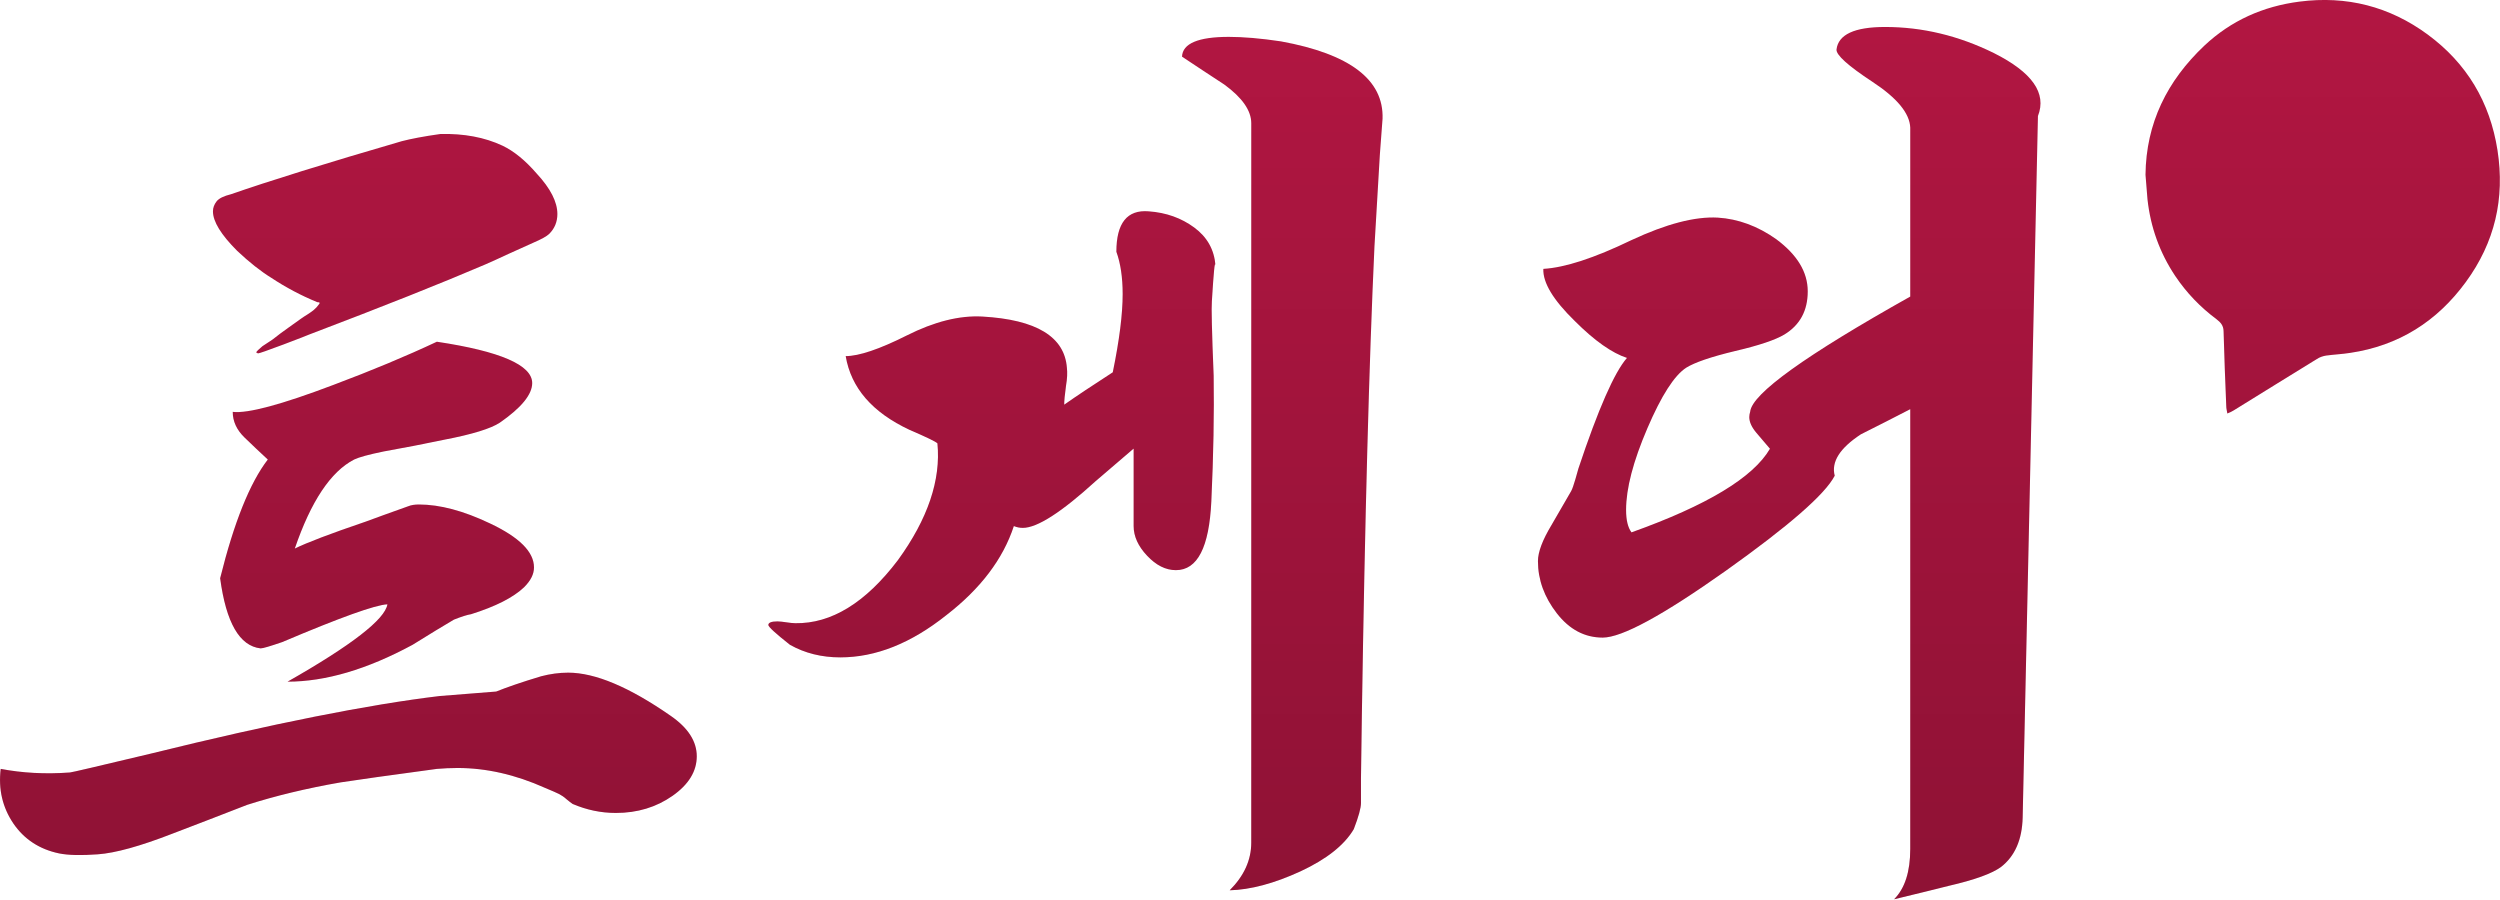
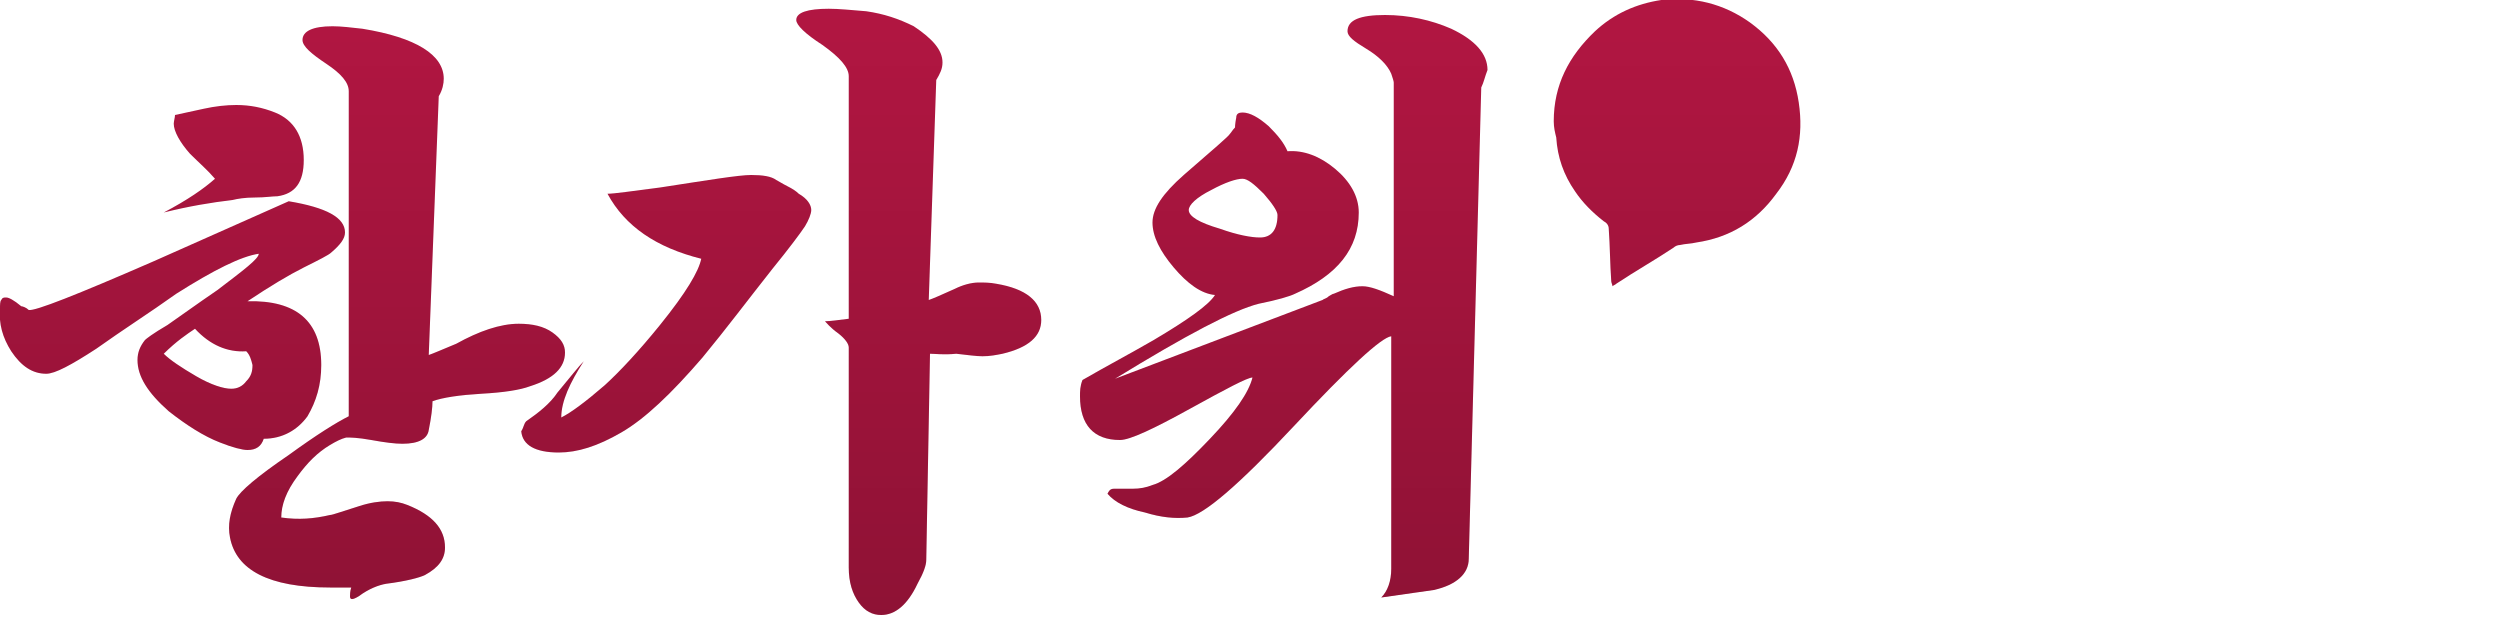
- <svg xmlns="http://www.w3.org/2000/svg" version="1.0" id="레이어_1" x="0px" y="0px" viewBox="0 0 139 50" style="enable-background:new 0 0 139 50;" xml:space="preserve">
+ <svg xmlns="http://www.w3.org/2000/svg" version="1.1" id="레이어_1" x="0px" y="0px" viewBox="0 0 200 50" style="enable-background:new 0 0 200 50;" xml:space="preserve">
  <style type="text/css">
	.st0{fill:#B21642;}
	.st1{fill:url(#SVGID_1_);}
	.st2{fill:url(#SVGID_2_);}
	.st3{fill:url(#SVGID_3_);}
	.st4{fill:url(#SVGID_4_);}
</style>
  <g>
    <g>
-       <path class="st0" d="M119.29,9.72c0.03-2.88,1.21-5.23,3.27-7.18c1.49-1.4,3.27-2.19,5.29-2.45c2.62-0.34,5.01,0.27,7.13,1.83    c2.17,1.6,3.46,3.75,3.88,6.43c0.42,2.69-0.15,5.13-1.76,7.33c-1.6,2.19-3.73,3.54-6.43,3.94c-0.44,0.07-0.9,0.09-1.34,0.15    c-0.18,0.03-0.36,0.09-0.51,0.19c-1.55,0.95-3.09,1.91-4.63,2.86c-0.11,0.07-0.23,0.12-0.35,0.17c-0.02-0.14-0.06-0.27-0.06-0.41    c-0.06-1.39-0.11-2.78-0.15-4.18c-0.01-0.31-0.17-0.48-0.39-0.65c-0.9-0.67-1.67-1.47-2.3-2.41c-0.86-1.29-1.37-2.71-1.54-4.26    C119.36,10.65,119.33,10.18,119.29,9.72z" />
      <g>
-         <path class="st0" d="M0.04,42.75c1.2,0.23,2.48,0.3,3.85,0.2c0.07,0,1.57-0.35,4.5-1.05c6.77-1.67,12.12-2.73,16.05-3.2     c0.9-0.07,1.95-0.15,3.15-0.25c0.57-0.23,1.4-0.52,2.5-0.85c0.5-0.13,1-0.2,1.5-0.2c1.5,0,3.4,0.8,5.7,2.4     c0.97,0.67,1.45,1.42,1.45,2.25s-0.45,1.57-1.35,2.2s-1.95,0.95-3.15,0.95c-0.83,0-1.63-0.17-2.4-0.5     c-0.1-0.07-0.22-0.16-0.35-0.27c-0.13-0.12-0.27-0.21-0.4-0.28c-0.13-0.07-0.4-0.18-0.8-0.35c-1.63-0.73-3.25-1.1-4.85-1.1     c-0.4,0-0.78,0.02-1.15,0.05c-2.73,0.37-4.52,0.62-5.35,0.75c-1.9,0.33-3.63,0.75-5.2,1.25c-1.37,0.53-2.75,1.07-4.15,1.6     c-1.8,0.7-3.18,1.08-4.15,1.15c-0.93,0.07-1.65,0.05-2.15-0.05c-1.1-0.23-1.95-0.79-2.55-1.67C0.14,44.89-0.1,43.88,0.04,42.75z      M17.64,16.8c-0.9-0.37-1.75-0.82-2.55-1.35c-0.6-0.37-1.23-0.87-1.9-1.5c-0.9-0.9-1.35-1.63-1.35-2.2c0-0.2,0.07-0.38,0.2-0.55     c0.13-0.17,0.4-0.3,0.8-0.4c2.1-0.73,5.27-1.72,9.5-2.95c0.5-0.13,1.22-0.27,2.15-0.4c1.3-0.03,2.45,0.18,3.45,0.65     c0.63,0.3,1.27,0.82,1.9,1.55c0.77,0.83,1.15,1.58,1.15,2.25c0,0.43-0.15,0.8-0.45,1.1c-0.13,0.13-0.43,0.3-0.9,0.5     c-0.3,0.13-0.74,0.33-1.33,0.6c-0.58,0.27-1.02,0.47-1.32,0.6c-2.4,1.03-5.67,2.33-9.8,3.9c-0.07,0.03-0.54,0.22-1.42,0.55     c-0.88,0.33-1.36,0.5-1.43,0.5c-0.03-0.03-0.07-0.05-0.1-0.05c0.03-0.07,0.15-0.18,0.35-0.35c0.1-0.07,0.22-0.14,0.35-0.23     c0.13-0.08,0.26-0.17,0.38-0.27c0.12-0.1,0.35-0.27,0.7-0.52c0.35-0.25,0.58-0.42,0.7-0.5c0.12-0.08,0.24-0.17,0.38-0.25     c0.13-0.08,0.25-0.17,0.35-0.25c0.1-0.08,0.2-0.19,0.3-0.33C17.8,16.83,17.77,16.8,17.64,16.8z M16.39,30.5     c0.67-0.33,1.98-0.83,3.95-1.5c0.53-0.2,1.32-0.48,2.35-0.85c0.17-0.07,0.37-0.1,0.6-0.1c1.17,0,2.48,0.35,3.95,1.05     c1.63,0.77,2.45,1.58,2.45,2.45c0,0.37-0.18,0.73-0.55,1.1c-0.6,0.57-1.58,1.07-2.95,1.5c-0.2,0.03-0.52,0.13-0.95,0.3     c-0.57,0.33-1.33,0.8-2.3,1.4c-2.53,1.37-4.85,2.05-6.95,2.05c3.57-2.03,5.42-3.47,5.55-4.3c-0.67,0.03-2.62,0.73-5.85,2.1     c-0.67,0.23-1.07,0.35-1.2,0.35c-1.17-0.13-1.92-1.43-2.25-3.9c0.77-3.1,1.65-5.3,2.65-6.6c-0.43-0.4-0.87-0.81-1.3-1.23     c-0.43-0.42-0.65-0.89-0.65-1.42c0.83,0.1,2.7-0.4,5.6-1.5c2.13-0.8,4.05-1.6,5.75-2.4c3.53,0.53,5.3,1.3,5.3,2.3     c0,0.63-0.6,1.37-1.8,2.2c-0.5,0.33-1.53,0.65-3.1,0.95c-1.1,0.23-2.22,0.45-3.35,0.65c-0.83,0.17-1.38,0.32-1.65,0.45     C18.39,26.22,17.29,27.87,16.39,30.5z" />
-         <path class="st0" d="M63.02,24.95l-2.1,1.8c-1.9,1.73-3.25,2.6-4.05,2.6c-0.17,0-0.33-0.03-0.5-0.1     c-0.6,1.83-1.85,3.48-3.75,4.95c-1.97,1.57-3.93,2.35-5.9,2.35c-1.03,0-1.97-0.23-2.8-0.7c-0.8-0.63-1.2-1-1.2-1.1     c0-0.13,0.17-0.2,0.5-0.2c0.13,0,0.3,0.02,0.5,0.05c0.2,0.03,0.37,0.05,0.5,0.05c2,0.03,3.9-1.13,5.7-3.5     c1.67-2.3,2.4-4.47,2.2-6.5c-0.1-0.1-0.62-0.35-1.55-0.75c-2.07-0.97-3.25-2.33-3.55-4.1c0.73,0,1.87-0.38,3.4-1.15     c1.53-0.77,2.93-1.12,4.2-1.05c3,0.17,4.57,1.12,4.7,2.85c0.03,0.27,0.02,0.6-0.05,1c-0.07,0.5-0.1,0.85-0.1,1.05     c0.67-0.47,1.57-1.07,2.7-1.8c0.37-1.8,0.55-3.25,0.55-4.35c0-0.93-0.12-1.72-0.35-2.35c0-1.6,0.6-2.35,1.8-2.25     c0.97,0.07,1.81,0.37,2.53,0.9c0.72,0.53,1.11,1.23,1.18,2.1c-0.04-0.27-0.1,0.4-0.2,2c-0.03,0.33,0,1.72,0.1,4.15     c0.03,2.1-0.01,4.42-0.13,6.98c-0.12,2.55-0.77,3.82-1.97,3.82c-0.57,0-1.1-0.27-1.6-0.8c-0.5-0.53-0.75-1.08-0.75-1.65V24.95z      M68.37,49.5c0.8-0.8,1.2-1.68,1.2-2.65v-40c0-0.7-0.5-1.42-1.5-2.15c-0.77-0.5-1.55-1.02-2.35-1.55c0.03-0.73,0.9-1.1,2.6-1.1     c0.8,0,1.77,0.08,2.9,0.25c3.83,0.7,5.72,2.13,5.65,4.3c0,0.03-0.05,0.7-0.15,2l-0.3,5.1c-0.3,6.47-0.53,15.13-0.7,26l-0.05,3.6     v1.35c0,0.27-0.13,0.75-0.4,1.45c-0.53,0.9-1.53,1.68-2.97,2.35C70.84,49.12,69.53,49.47,68.37,49.5z" />
-         <path class="st0" d="M113.31,6.45l-0.85,39c-0.03,1.23-0.43,2.15-1.2,2.75c-0.5,0.37-1.47,0.72-2.9,1.05     c-0.67,0.17-1.68,0.42-3.05,0.75c0.6-0.6,0.9-1.53,0.9-2.8V22.75c-0.9,0.47-1.82,0.93-2.75,1.4c-1.17,0.77-1.65,1.53-1.45,2.3     c-0.53,1.03-2.55,2.79-6.05,5.28c-3.5,2.48-5.78,3.72-6.85,3.72c-1,0-1.85-0.45-2.55-1.35s-1.05-1.87-1.05-2.9     c0-0.5,0.25-1.17,0.75-2c0.37-0.63,0.73-1.27,1.1-1.9c0.07-0.13,0.14-0.35,0.23-0.65c0.08-0.3,0.14-0.5,0.17-0.6     c1.1-3.3,2-5.35,2.7-6.15c-0.83-0.27-1.8-0.95-2.9-2.05c-1.2-1.17-1.78-2.13-1.75-2.9c1.2-0.07,2.83-0.6,4.9-1.6     c1.93-0.9,3.53-1.32,4.8-1.25c1.13,0.07,2.22,0.47,3.25,1.2c1.17,0.87,1.75,1.83,1.75,2.9c0,1.07-0.43,1.87-1.3,2.4     c-0.5,0.3-1.42,0.61-2.75,0.92c-1.33,0.32-2.23,0.63-2.7,0.92c-0.67,0.43-1.39,1.56-2.17,3.38c-0.78,1.82-1.18,3.33-1.18,4.53     c0,0.57,0.1,0.98,0.3,1.25c4.2-1.5,6.77-3.05,7.7-4.65c-0.23-0.27-0.48-0.56-0.75-0.88c-0.27-0.32-0.4-0.61-0.4-0.88     c0-0.1,0.02-0.2,0.05-0.3c0.1-1,3.07-3.13,8.9-6.4V7.1c-0.03-0.8-0.73-1.65-2.1-2.55c-1.37-0.9-2.03-1.5-2-1.8     c0.1-0.83,1-1.25,2.7-1.25c2.07,0,4.08,0.48,6.05,1.45C112.99,4.02,113.81,5.18,113.31,6.45z" />
+         <g>
+           <path class="st0" d="M21.1,35.1c-0.2,0.6-0.6,0.9-1.3,0.9c-0.4,0-1.2-0.2-2.2-0.6c-1.3-0.5-2.7-1.4-4.1-2.5      c-1.7-1.5-2.5-2.8-2.5-4.1c0-0.6,0.2-1.1,0.6-1.6c0.1-0.1,0.6-0.5,1.8-1.2c2.4-1.7,3.7-2.6,4-2.8c2.1-1.6,3.3-2.5,3.3-2.9      c-1.4,0.2-3.6,1.3-6.6,3.2c-2.1,1.5-4.3,2.9-6.4,4.4c-2,1.3-3.3,2-4,2c-1.1,0-2-0.6-2.8-1.8c-0.7-1.1-1-2.2-0.9-3.4      c0-0.3,0-0.6,0.1-0.7c0.1-0.2,0.2-0.2,0.4-0.2c0.2,0,0.6,0.2,1.2,0.7c0.1,0,0.4,0.1,0.6,0.3c0.5,0.1,3.8-1.2,10-3.9      c3.6-1.6,7.2-3.2,10.8-4.8c3,0.5,4.5,1.3,4.5,2.5c0,0.5-0.4,1-1.1,1.6c-0.2,0.2-1,0.6-2.2,1.2c-1.2,0.6-2.7,1.5-4.5,2.7      c3.9-0.1,5.9,1.6,5.9,5.1c0,1.6-0.4,2.9-1.1,4.1C23.8,34.4,22.6,35.1,21.1,35.1z M19.7,28.1c-1.5,0.1-2.9-0.5-4.1-1.8      c-0.6,0.4-1.5,1-2.5,2c0.5,0.5,1.4,1.1,2.6,1.8c1.2,0.7,2.2,1,2.8,1c0.5,0,0.9-0.2,1.2-0.6c0.4-0.4,0.5-0.8,0.5-1.3      C20.1,28.8,20,28.4,19.7,28.1z M13.1,17c1.9-1,3.2-1.9,4.1-2.7c-0.6-0.7-1.3-1.3-2-2c-0.8-0.9-1.3-1.8-1.3-2.4      c0-0.2,0.1-0.5,0.1-0.7l2.3-0.5c0.9-0.2,1.8-0.3,2.6-0.3c1.1,0,2.1,0.2,3.1,0.6c1.5,0.6,2.3,1.9,2.3,3.8c0,1.8-0.7,2.7-2.1,2.9      c-0.4,0-1,0.1-1.8,0.1c-0.8,0-1.4,0.1-1.8,0.2C16.9,16.2,15.1,16.5,13.1,17z M34.6,32.1c0,0.5-0.1,1.3-0.3,2.3      c-0.1,0.7-0.8,1.1-2.1,1.1c-0.6,0-1.4-0.1-2.5-0.3c-1.1-0.2-1.7-0.2-2-0.2c-0.4,0.1-0.8,0.3-1.3,0.6c-1,0.6-1.8,1.4-2.6,2.5      c-0.9,1.2-1.3,2.3-1.3,3.3c1.4,0.2,2.6,0.1,3.9-0.2c0.2,0,1-0.3,2.3-0.7c0.9-0.3,1.7-0.4,2.3-0.4c0.6,0,1.1,0.1,1.6,0.3      c2,0.8,3,1.9,3,3.4c0,0.9-0.5,1.6-1.6,2.2c-0.4,0.2-1.5,0.5-3.1,0.7c-0.6,0.1-1.4,0.4-2.2,1C28.2,48,28,48,28,47.7      c0-0.1,0-0.4,0.1-0.7c-0.6,0-1.1,0-1.7,0c-4.9,0-7.5-1.4-8-4c-0.2-1,0-2,0.5-3.1c0.3-0.6,1.7-1.8,4.2-3.5      c2.2-1.6,3.8-2.6,4.8-3.1v-26c0-0.7-0.6-1.4-1.8-2.2c-1.2-0.8-1.9-1.4-1.9-1.9c0-0.7,0.8-1.1,2.4-1.1c0.7,0,1.5,0.1,2.4,0.2      c4.3,0.7,6.5,2.1,6.5,4c0,0.4-0.1,0.9-0.4,1.4l-0.8,20.7c0.3-0.1,1-0.4,2.2-0.9c1.8-1,3.5-1.6,5-1.6c1.1,0,2,0.2,2.7,0.7      c0.7,0.5,1,1,1,1.6c0,1.2-0.9,2.1-2.8,2.7c-0.8,0.3-2.1,0.5-3.9,0.6C36.8,31.6,35.4,31.8,34.6,32.1z" />
+           <path class="st0" d="M42.1,33.7c1-0.7,1.9-1.4,2.5-2.3c1-1.2,1.7-2.1,2.1-2.5c-1.1,1.7-1.8,3.2-1.8,4.5c0.8-0.4,2-1.3,3.5-2.6      c1.2-1.1,2.7-2.7,4.4-4.8c2.1-2.6,3.1-4.3,3.3-5.3c-3.6-0.9-6.1-2.6-7.5-5.2c0.5,0,1.9-0.2,4.2-0.5c3.9-0.6,6.3-1,7.3-1      c0.9,0,1.6,0.1,2,0.4c0.2,0.1,0.5,0.3,0.9,0.5c0.4,0.2,0.7,0.4,0.9,0.6c0.7,0.4,1,0.9,1,1.3c0,0.3-0.2,0.8-0.5,1.3      c-0.4,0.6-1.3,1.8-2.6,3.4c-1.9,2.4-3.7,4.8-5.6,7.1c-2.5,2.9-4.6,4.9-6.5,6c-1.9,1.1-3.5,1.6-5,1.6c-1.9,0-2.9-0.6-3-1.7      C41.9,34.2,41.9,33.9,42.1,33.7z M74.4,28.3l-0.3,16.5c0,0.4-0.2,1-0.7,1.9c-0.8,1.7-1.8,2.5-2.9,2.5c-0.7,0-1.3-0.3-1.8-1      c-0.5-0.7-0.8-1.6-0.8-2.8V27.8c0-0.3-0.3-0.7-0.8-1.1c-0.7-0.5-1-0.9-1.1-1c0.4,0,1.1-0.1,1.9-0.2V6.1c0-0.7-0.7-1.5-2.1-2.5      c-1.4-0.9-2.1-1.6-2.1-2c0-0.6,0.9-0.9,2.6-0.9c0.8,0,1.8,0.1,3,0.2c1.4,0.2,2.6,0.6,3.8,1.2C74.6,3.1,75.4,4,75.4,5      c0,0.5-0.2,0.9-0.5,1.4L74.3,24c0.3-0.1,1-0.4,2.1-0.9c0.6-0.3,1.3-0.5,1.9-0.5c0.4,0,0.9,0,1.4,0.1c2.4,0.4,3.6,1.4,3.6,2.9      c0,1.3-1,2.2-3.1,2.7c-0.5,0.1-1,0.2-1.6,0.2c-0.5,0-1.2-0.1-2.1-0.2C75.5,28.4,74.8,28.3,74.4,28.3z" />
+           <path class="st0" d="M118.5,7l-1,37.7c0,1.2-1,2.1-2.8,2.5c-1.4,0.2-2.8,0.4-4.2,0.6c0.5-0.5,0.8-1.3,0.8-2.3V26.9      c-0.8,0.1-3.4,2.5-7.8,7.2c-4.4,4.7-7.2,7.1-8.5,7.3c-1,0.1-2.1,0-3.4-0.4c-1.4-0.3-2.4-0.8-3-1.5c0.1-0.2,0.2-0.4,0.5-0.4      c0.2,0,0.5,0,0.8,0l0.7,0c0.6,0,1.1-0.1,1.6-0.3c1.1-0.3,2.6-1.6,4.6-3.7c2-2.1,3.1-3.7,3.4-4.9c-0.4,0-2.1,0.9-5,2.5      c-2.9,1.6-4.8,2.5-5.6,2.5c-2.1,0-3.2-1.2-3.2-3.5c0-0.4,0-0.8,0.2-1.3c1.9-1.1,3.8-2.1,5.7-3.2c2.7-1.6,4.4-2.8,4.9-3.6      c-1.1-0.1-2.2-0.9-3.3-2.2c-1.1-1.3-1.7-2.5-1.7-3.6c0-1.1,0.8-2.3,2.5-3.8c2.3-2,3.6-3.1,3.7-3.3c0.1-0.1,0.2-0.3,0.4-0.5      c0,0,0-0.3,0.1-0.8c0-0.3,0.2-0.4,0.5-0.4c0.6,0,1.3,0.4,2.1,1.1c0.7,0.7,1.2,1.3,1.5,2c1.3-0.1,2.6,0.4,3.8,1.4      c1.2,1,1.9,2.2,1.9,3.5c0,2.9-1.7,5-5.1,6.5c-0.4,0.2-1.4,0.5-2.9,0.8c-2,0.5-5.8,2.5-11.5,6l16.6-6.3c0.1-0.1,0.3-0.1,0.5-0.3      c0.2-0.1,0.3-0.2,0.4-0.2c0.9-0.4,1.6-0.6,2.3-0.6c0.6,0,1.4,0.3,2.5,0.8V6.6c0-0.1-0.1-0.4-0.2-0.7c-0.3-0.7-1-1.4-2-2      c-1-0.6-1.5-1-1.5-1.4c0-0.9,1-1.3,3-1.3c1.9,0,3.7,0.4,5.3,1.1c1.9,0.9,2.9,2,2.9,3.3C118.8,6.1,118.7,6.6,118.5,7z       M102.2,17.2c0-0.3-0.4-0.9-1.1-1.7c-0.8-0.8-1.3-1.2-1.7-1.2c-0.5,0-1.4,0.3-2.5,0.9c-1.2,0.6-1.8,1.2-1.8,1.6      c0,0.5,0.8,1,2.5,1.5c1.4,0.5,2.5,0.7,3.2,0.7C101.7,19,102.2,18.4,102.2,17.2z" />
+           <path class="st0" d="M124.3,9.7c0-2.9,1.2-5.2,3.3-7.2c1.5-1.4,3.3-2.2,5.3-2.5c2.6-0.3,5,0.3,7.1,1.8c2.2,1.6,3.5,3.7,3.9,6.4      c0.4,2.7-0.1,5.1-1.8,7.3c-1.6,2.2-3.7,3.5-6.4,3.9c-0.4,0.1-0.9,0.1-1.3,0.2c-0.2,0-0.4,0.1-0.5,0.2c-1.5,1-3.1,1.9-4.6,2.9      c-0.1,0.1-0.2,0.1-0.3,0.2c0-0.1-0.1-0.3-0.1-0.4c-0.1-1.4-0.1-2.8-0.2-4.2c0-0.3-0.2-0.5-0.4-0.6c-0.9-0.7-1.7-1.5-2.3-2.4      c-0.9-1.3-1.4-2.7-1.5-4.3C124.4,10.6,124.3,10.2,124.3,9.7z" />
+         </g>
      </g>
    </g>
    <g>
-       <linearGradient id="SVGID_1_" gradientUnits="userSpaceOnUse" x1="69.5" y1="-5.456968e-12" x2="69.5" y2="50">
-         <stop offset="0" style="stop-color:#000000;stop-opacity:0" />
-         <stop offset="1" style="stop-color:#000000;stop-opacity:0.2" />
-       </linearGradient>
-       <path class="st1" d="M119.29,9.72c0.03-2.88,1.21-5.23,3.27-7.18c1.49-1.4,3.27-2.19,5.29-2.45c2.62-0.34,5.01,0.27,7.13,1.83    c2.17,1.6,3.46,3.75,3.88,6.43c0.42,2.69-0.15,5.13-1.76,7.33c-1.6,2.19-3.73,3.54-6.43,3.94c-0.44,0.07-0.9,0.09-1.34,0.15    c-0.18,0.03-0.36,0.09-0.51,0.19c-1.55,0.95-3.09,1.91-4.63,2.86c-0.11,0.07-0.23,0.12-0.35,0.17c-0.02-0.14-0.06-0.27-0.06-0.41    c-0.06-1.39-0.11-2.78-0.15-4.18c-0.01-0.31-0.17-0.48-0.39-0.65c-0.9-0.67-1.67-1.47-2.3-2.41c-0.86-1.29-1.37-2.71-1.54-4.26    C119.36,10.65,119.33,10.18,119.29,9.72z" />
      <g>
-         <linearGradient id="SVGID_2_" gradientUnits="userSpaceOnUse" x1="69.5" y1="-5.456968e-12" x2="69.5" y2="50">
-           <stop offset="0" style="stop-color:#000000;stop-opacity:0" />
-           <stop offset="1" style="stop-color:#000000;stop-opacity:0.2" />
-         </linearGradient>
-         <path class="st2" d="M0.04,42.75c1.2,0.23,2.48,0.3,3.85,0.2c0.07,0,1.57-0.35,4.5-1.05c6.77-1.67,12.12-2.73,16.05-3.2     c0.9-0.07,1.95-0.15,3.15-0.25c0.57-0.23,1.4-0.52,2.5-0.85c0.5-0.13,1-0.2,1.5-0.2c1.5,0,3.4,0.8,5.7,2.4     c0.97,0.67,1.45,1.42,1.45,2.25s-0.45,1.57-1.35,2.2s-1.95,0.95-3.15,0.95c-0.83,0-1.63-0.17-2.4-0.5     c-0.1-0.07-0.22-0.16-0.35-0.27c-0.13-0.12-0.27-0.21-0.4-0.28c-0.13-0.07-0.4-0.18-0.8-0.35c-1.63-0.73-3.25-1.1-4.85-1.1     c-0.4,0-0.78,0.02-1.15,0.05c-2.73,0.37-4.52,0.62-5.35,0.75c-1.9,0.33-3.63,0.75-5.2,1.25c-1.37,0.53-2.75,1.07-4.15,1.6     c-1.8,0.7-3.18,1.08-4.15,1.15c-0.93,0.07-1.65,0.05-2.15-0.05c-1.1-0.23-1.95-0.79-2.55-1.67C0.14,44.89-0.1,43.88,0.04,42.75z      M17.64,16.8c-0.9-0.37-1.75-0.82-2.55-1.35c-0.6-0.37-1.23-0.87-1.9-1.5c-0.9-0.9-1.35-1.63-1.35-2.2c0-0.2,0.07-0.38,0.2-0.55     c0.13-0.17,0.4-0.3,0.8-0.4c2.1-0.73,5.27-1.72,9.5-2.95c0.5-0.13,1.22-0.27,2.15-0.4c1.3-0.03,2.45,0.18,3.45,0.65     c0.63,0.3,1.27,0.82,1.9,1.55c0.77,0.83,1.15,1.58,1.15,2.25c0,0.43-0.15,0.8-0.45,1.1c-0.13,0.13-0.43,0.3-0.9,0.5     c-0.3,0.13-0.74,0.33-1.33,0.6c-0.58,0.27-1.02,0.47-1.32,0.6c-2.4,1.03-5.67,2.33-9.8,3.9c-0.07,0.03-0.54,0.22-1.42,0.55     c-0.88,0.33-1.36,0.5-1.43,0.5c-0.03-0.03-0.07-0.05-0.1-0.05c0.03-0.07,0.15-0.18,0.35-0.35c0.1-0.07,0.22-0.14,0.35-0.23     c0.13-0.08,0.26-0.17,0.38-0.27c0.12-0.1,0.35-0.27,0.7-0.52c0.35-0.25,0.58-0.42,0.7-0.5c0.12-0.08,0.24-0.17,0.38-0.25     c0.13-0.08,0.25-0.17,0.35-0.25c0.1-0.08,0.2-0.19,0.3-0.33C17.8,16.83,17.77,16.8,17.64,16.8z M16.39,30.5     c0.67-0.33,1.98-0.83,3.95-1.5c0.53-0.2,1.32-0.48,2.35-0.85c0.17-0.07,0.37-0.1,0.6-0.1c1.17,0,2.48,0.35,3.95,1.05     c1.63,0.77,2.45,1.58,2.45,2.45c0,0.37-0.18,0.73-0.55,1.1c-0.6,0.57-1.58,1.07-2.95,1.5c-0.2,0.03-0.52,0.13-0.95,0.3     c-0.57,0.33-1.33,0.8-2.3,1.4c-2.53,1.37-4.85,2.05-6.95,2.05c3.57-2.03,5.42-3.47,5.55-4.3c-0.67,0.03-2.62,0.73-5.85,2.1     c-0.67,0.23-1.07,0.35-1.2,0.35c-1.17-0.13-1.92-1.43-2.25-3.9c0.77-3.1,1.65-5.3,2.65-6.6c-0.43-0.4-0.87-0.81-1.3-1.23     c-0.43-0.42-0.65-0.89-0.65-1.42c0.83,0.1,2.7-0.4,5.6-1.5c2.13-0.8,4.05-1.6,5.75-2.4c3.53,0.53,5.3,1.3,5.3,2.3     c0,0.63-0.6,1.37-1.8,2.2c-0.5,0.33-1.53,0.65-3.1,0.95c-1.1,0.23-2.22,0.45-3.35,0.65c-0.83,0.17-1.38,0.32-1.65,0.45     C18.39,26.22,17.29,27.87,16.39,30.5z" />
-         <linearGradient id="SVGID_3_" gradientUnits="userSpaceOnUse" x1="69.5" y1="-5.456968e-12" x2="69.5" y2="50">
-           <stop offset="0" style="stop-color:#000000;stop-opacity:0" />
-           <stop offset="1" style="stop-color:#000000;stop-opacity:0.2" />
-         </linearGradient>
-         <path class="st3" d="M63.02,24.95l-2.1,1.8c-1.9,1.73-3.25,2.6-4.05,2.6c-0.17,0-0.33-0.03-0.5-0.1     c-0.6,1.83-1.85,3.48-3.75,4.95c-1.97,1.57-3.93,2.35-5.9,2.35c-1.03,0-1.97-0.23-2.8-0.7c-0.8-0.63-1.2-1-1.2-1.1     c0-0.13,0.17-0.2,0.5-0.2c0.13,0,0.3,0.02,0.5,0.05c0.2,0.03,0.37,0.05,0.5,0.05c2,0.03,3.9-1.13,5.7-3.5     c1.67-2.3,2.4-4.47,2.2-6.5c-0.1-0.1-0.62-0.35-1.55-0.75c-2.07-0.97-3.25-2.33-3.55-4.1c0.73,0,1.87-0.38,3.4-1.15     c1.53-0.77,2.93-1.12,4.2-1.05c3,0.17,4.57,1.12,4.7,2.85c0.03,0.27,0.02,0.6-0.05,1c-0.07,0.5-0.1,0.85-0.1,1.05     c0.67-0.47,1.57-1.07,2.7-1.8c0.37-1.8,0.55-3.25,0.55-4.35c0-0.93-0.12-1.72-0.35-2.35c0-1.6,0.6-2.35,1.8-2.25     c0.97,0.07,1.81,0.37,2.53,0.9c0.72,0.53,1.11,1.23,1.18,2.1c-0.04-0.27-0.1,0.4-0.2,2c-0.03,0.33,0,1.72,0.1,4.15     c0.03,2.1-0.01,4.42-0.13,6.98c-0.12,2.55-0.77,3.82-1.97,3.82c-0.57,0-1.1-0.27-1.6-0.8c-0.5-0.53-0.75-1.08-0.75-1.65V24.95z      M68.37,49.5c0.8-0.8,1.2-1.68,1.2-2.65v-40c0-0.7-0.5-1.42-1.5-2.15c-0.77-0.5-1.55-1.02-2.35-1.55c0.03-0.73,0.9-1.1,2.6-1.1     c0.8,0,1.77,0.08,2.9,0.25c3.83,0.7,5.72,2.13,5.65,4.3c0,0.03-0.05,0.7-0.15,2l-0.3,5.1c-0.3,6.47-0.53,15.13-0.7,26l-0.05,3.6     v1.35c0,0.27-0.13,0.75-0.4,1.45c-0.53,0.9-1.53,1.68-2.97,2.35C70.84,49.12,69.53,49.47,68.37,49.5z" />
-         <linearGradient id="SVGID_4_" gradientUnits="userSpaceOnUse" x1="69.5" y1="-5.456968e-12" x2="69.5" y2="50">
-           <stop offset="0" style="stop-color:#000000;stop-opacity:0" />
-           <stop offset="1" style="stop-color:#000000;stop-opacity:0.2" />
-         </linearGradient>
-         <path class="st4" d="M113.31,6.45l-0.85,39c-0.03,1.23-0.43,2.15-1.2,2.75c-0.5,0.37-1.47,0.72-2.9,1.05     c-0.67,0.17-1.68,0.42-3.05,0.75c0.6-0.6,0.9-1.53,0.9-2.8V22.75c-0.9,0.47-1.82,0.93-2.75,1.4c-1.17,0.77-1.65,1.53-1.45,2.3     c-0.53,1.03-2.55,2.79-6.05,5.28c-3.5,2.48-5.78,3.72-6.85,3.72c-1,0-1.85-0.45-2.55-1.35s-1.05-1.87-1.05-2.9     c0-0.5,0.25-1.17,0.75-2c0.37-0.63,0.73-1.27,1.1-1.9c0.07-0.13,0.14-0.35,0.23-0.65c0.08-0.3,0.14-0.5,0.17-0.6     c1.1-3.3,2-5.35,2.7-6.15c-0.83-0.27-1.8-0.95-2.9-2.05c-1.2-1.17-1.78-2.13-1.75-2.9c1.2-0.07,2.83-0.6,4.9-1.6     c1.93-0.9,3.53-1.32,4.8-1.25c1.13,0.07,2.22,0.47,3.25,1.2c1.17,0.87,1.75,1.83,1.75,2.9c0,1.07-0.43,1.87-1.3,2.4     c-0.5,0.3-1.42,0.61-2.75,0.92c-1.33,0.32-2.23,0.63-2.7,0.92c-0.67,0.43-1.39,1.56-2.17,3.38c-0.78,1.82-1.18,3.33-1.18,4.53     c0,0.57,0.1,0.98,0.3,1.25c4.2-1.5,6.77-3.05,7.7-4.65c-0.23-0.27-0.48-0.56-0.75-0.88c-0.27-0.32-0.4-0.61-0.4-0.88     c0-0.1,0.02-0.2,0.05-0.3c0.1-1,3.07-3.13,8.9-6.4V7.1c-0.03-0.8-0.73-1.65-2.1-2.55c-1.37-0.9-2.03-1.5-2-1.8     c0.1-0.83,1-1.25,2.7-1.25c2.07,0,4.08,0.48,6.05,1.45C112.99,4.02,113.81,5.18,113.31,6.45z" />
+         <g>
+           <linearGradient id="SVGID_1_" gradientUnits="userSpaceOnUse" x1="72" y1="-5.456968e-12" x2="72" y2="49.175">
+             <stop offset="0" style="stop-color:#000000;stop-opacity:0" />
+             <stop offset="1" style="stop-color:#000000;stop-opacity:0.2" />
+           </linearGradient>
+           <path class="st1" d="M21.1,35.1c-0.2,0.6-0.6,0.9-1.3,0.9c-0.4,0-1.2-0.2-2.2-0.6c-1.3-0.5-2.7-1.4-4.1-2.5      c-1.7-1.5-2.5-2.8-2.5-4.1c0-0.6,0.2-1.1,0.6-1.6c0.1-0.1,0.6-0.5,1.8-1.2c2.4-1.7,3.7-2.6,4-2.8c2.1-1.6,3.3-2.5,3.3-2.9      c-1.4,0.2-3.6,1.3-6.6,3.2c-2.1,1.5-4.3,2.9-6.4,4.4c-2,1.3-3.3,2-4,2c-1.1,0-2-0.6-2.8-1.8c-0.7-1.1-1-2.2-0.9-3.4      c0-0.3,0-0.6,0.1-0.7c0.1-0.2,0.2-0.2,0.4-0.2c0.2,0,0.6,0.2,1.2,0.7c0.1,0,0.4,0.1,0.6,0.3c0.5,0.1,3.8-1.2,10-3.9      c3.6-1.6,7.2-3.2,10.8-4.8c3,0.5,4.5,1.3,4.5,2.5c0,0.5-0.4,1-1.1,1.6c-0.2,0.2-1,0.6-2.2,1.2c-1.2,0.6-2.7,1.5-4.5,2.7      c3.9-0.1,5.9,1.6,5.9,5.1c0,1.6-0.4,2.9-1.1,4.1C23.8,34.4,22.6,35.1,21.1,35.1z M19.7,28.1c-1.5,0.1-2.9-0.5-4.1-1.8      c-0.6,0.4-1.5,1-2.5,2c0.5,0.5,1.4,1.1,2.6,1.8c1.2,0.7,2.2,1,2.8,1c0.5,0,0.9-0.2,1.2-0.6c0.4-0.4,0.5-0.8,0.5-1.3      C20.1,28.8,20,28.4,19.7,28.1z M13.1,17c1.9-1,3.2-1.9,4.1-2.7c-0.6-0.7-1.3-1.3-2-2c-0.8-0.9-1.3-1.8-1.3-2.4      c0-0.2,0.1-0.5,0.1-0.7l2.3-0.5c0.9-0.2,1.8-0.3,2.6-0.3c1.1,0,2.1,0.2,3.1,0.6c1.5,0.6,2.3,1.9,2.3,3.8c0,1.8-0.7,2.7-2.1,2.9      c-0.4,0-1,0.1-1.8,0.1c-0.8,0-1.4,0.1-1.8,0.2C16.9,16.2,15.1,16.5,13.1,17z M34.6,32.1c0,0.5-0.1,1.3-0.3,2.3      c-0.1,0.7-0.8,1.1-2.1,1.1c-0.6,0-1.4-0.1-2.5-0.3c-1.1-0.2-1.7-0.2-2-0.2c-0.4,0.1-0.8,0.3-1.3,0.6c-1,0.6-1.8,1.4-2.6,2.5      c-0.9,1.2-1.3,2.3-1.3,3.3c1.4,0.2,2.6,0.1,3.9-0.2c0.2,0,1-0.3,2.3-0.7c0.9-0.3,1.7-0.4,2.3-0.4c0.6,0,1.1,0.1,1.6,0.3      c2,0.8,3,1.9,3,3.4c0,0.9-0.5,1.6-1.6,2.2c-0.4,0.2-1.5,0.5-3.1,0.7c-0.6,0.1-1.4,0.4-2.2,1C28.2,48,28,48,28,47.7      c0-0.1,0-0.4,0.1-0.7c-0.6,0-1.1,0-1.7,0c-4.9,0-7.5-1.4-8-4c-0.2-1,0-2,0.5-3.1c0.3-0.6,1.7-1.8,4.2-3.5      c2.2-1.6,3.8-2.6,4.8-3.1v-26c0-0.7-0.6-1.4-1.8-2.2c-1.2-0.8-1.9-1.4-1.9-1.9c0-0.7,0.8-1.1,2.4-1.1c0.7,0,1.5,0.1,2.4,0.2      c4.3,0.7,6.5,2.1,6.5,4c0,0.4-0.1,0.9-0.4,1.4l-0.8,20.7c0.3-0.1,1-0.4,2.2-0.9c1.8-1,3.5-1.6,5-1.6c1.1,0,2,0.2,2.7,0.7      c0.7,0.5,1,1,1,1.6c0,1.2-0.9,2.1-2.8,2.7c-0.8,0.3-2.1,0.5-3.9,0.6C36.8,31.6,35.4,31.8,34.6,32.1z" />
+           <linearGradient id="SVGID_2_" gradientUnits="userSpaceOnUse" x1="72" y1="-5.456968e-12" x2="72" y2="49.175">
+             <stop offset="0" style="stop-color:#000000;stop-opacity:0" />
+             <stop offset="1" style="stop-color:#000000;stop-opacity:0.2" />
+           </linearGradient>
+           <path class="st2" d="M42.1,33.7c1-0.7,1.9-1.4,2.5-2.3c1-1.2,1.7-2.1,2.1-2.5c-1.1,1.7-1.8,3.2-1.8,4.5c0.8-0.4,2-1.3,3.5-2.6      c1.2-1.1,2.7-2.7,4.4-4.8c2.1-2.6,3.1-4.3,3.3-5.3c-3.6-0.9-6.1-2.6-7.5-5.2c0.5,0,1.9-0.2,4.2-0.5c3.9-0.6,6.3-1,7.3-1      c0.9,0,1.6,0.1,2,0.4c0.2,0.1,0.5,0.3,0.9,0.5c0.4,0.2,0.7,0.4,0.9,0.6c0.7,0.4,1,0.9,1,1.3c0,0.3-0.2,0.8-0.5,1.3      c-0.4,0.6-1.3,1.8-2.6,3.4c-1.9,2.4-3.7,4.8-5.6,7.1c-2.5,2.9-4.6,4.9-6.5,6c-1.9,1.1-3.5,1.6-5,1.6c-1.9,0-2.9-0.6-3-1.7      C41.9,34.2,41.9,33.9,42.1,33.7z M74.4,28.3l-0.3,16.5c0,0.4-0.2,1-0.7,1.9c-0.8,1.7-1.8,2.5-2.9,2.5c-0.7,0-1.3-0.3-1.8-1      c-0.5-0.7-0.8-1.6-0.8-2.8V27.8c0-0.3-0.3-0.7-0.8-1.1c-0.7-0.5-1-0.9-1.1-1c0.4,0,1.1-0.1,1.9-0.2V6.1c0-0.7-0.7-1.5-2.1-2.5      c-1.4-0.9-2.1-1.6-2.1-2c0-0.6,0.9-0.9,2.6-0.9c0.8,0,1.8,0.1,3,0.2c1.4,0.2,2.6,0.6,3.8,1.2C74.6,3.1,75.4,4,75.4,5      c0,0.5-0.2,0.9-0.5,1.4L74.3,24c0.3-0.1,1-0.4,2.1-0.9c0.6-0.3,1.3-0.5,1.9-0.5c0.4,0,0.9,0,1.4,0.1c2.4,0.4,3.6,1.4,3.6,2.9      c0,1.3-1,2.2-3.1,2.7c-0.5,0.1-1,0.2-1.6,0.2c-0.5,0-1.2-0.1-2.1-0.2C75.5,28.4,74.8,28.3,74.4,28.3z" />
+           <linearGradient id="SVGID_3_" gradientUnits="userSpaceOnUse" x1="72" y1="-5.456968e-12" x2="72" y2="49.175">
+             <stop offset="0" style="stop-color:#000000;stop-opacity:0" />
+             <stop offset="1" style="stop-color:#000000;stop-opacity:0.2" />
+           </linearGradient>
+           <path class="st3" d="M118.5,7l-1,37.7c0,1.2-1,2.1-2.8,2.5c-1.4,0.2-2.8,0.4-4.2,0.6c0.5-0.5,0.8-1.3,0.8-2.3V26.9      c-0.8,0.1-3.4,2.5-7.8,7.2c-4.4,4.7-7.2,7.1-8.5,7.3c-1,0.1-2.1,0-3.4-0.4c-1.4-0.3-2.4-0.8-3-1.5c0.1-0.2,0.2-0.4,0.5-0.4      c0.2,0,0.5,0,0.8,0l0.7,0c0.6,0,1.1-0.1,1.6-0.3c1.1-0.3,2.6-1.6,4.6-3.7c2-2.1,3.1-3.7,3.4-4.9c-0.4,0-2.1,0.9-5,2.5      c-2.9,1.6-4.8,2.5-5.6,2.5c-2.1,0-3.2-1.2-3.2-3.5c0-0.4,0-0.8,0.2-1.3c1.9-1.1,3.8-2.1,5.7-3.2c2.7-1.6,4.4-2.8,4.9-3.6      c-1.1-0.1-2.2-0.9-3.3-2.2c-1.1-1.3-1.7-2.5-1.7-3.6c0-1.1,0.8-2.3,2.5-3.8c2.3-2,3.6-3.1,3.7-3.3c0.1-0.1,0.2-0.3,0.4-0.5      c0,0,0-0.3,0.1-0.8c0-0.3,0.2-0.4,0.5-0.4c0.6,0,1.3,0.4,2.1,1.1c0.7,0.7,1.2,1.3,1.5,2c1.3-0.1,2.6,0.4,3.8,1.4      c1.2,1,1.9,2.2,1.9,3.5c0,2.9-1.7,5-5.1,6.5c-0.4,0.2-1.4,0.5-2.9,0.8c-2,0.5-5.8,2.5-11.5,6l16.6-6.3c0.1-0.1,0.3-0.1,0.5-0.3      c0.2-0.1,0.3-0.2,0.4-0.2c0.9-0.4,1.6-0.6,2.3-0.6c0.6,0,1.4,0.3,2.5,0.8V6.6c0-0.1-0.1-0.4-0.2-0.7c-0.3-0.7-1-1.4-2-2      c-1-0.6-1.5-1-1.5-1.4c0-0.9,1-1.3,3-1.3c1.9,0,3.7,0.4,5.3,1.1c1.9,0.9,2.9,2,2.9,3.3C118.8,6.1,118.7,6.6,118.5,7z       M102.2,17.2c0-0.3-0.4-0.9-1.1-1.7c-0.8-0.8-1.3-1.2-1.7-1.2c-0.5,0-1.4,0.3-2.5,0.9c-1.2,0.6-1.8,1.2-1.8,1.6      c0,0.5,0.8,1,2.5,1.5c1.4,0.5,2.5,0.7,3.2,0.7C101.7,19,102.2,18.4,102.2,17.2z" />
+           <linearGradient id="SVGID_4_" gradientUnits="userSpaceOnUse" x1="72" y1="-5.456968e-12" x2="72" y2="49.175">
+             <stop offset="0" style="stop-color:#000000;stop-opacity:0" />
+             <stop offset="1" style="stop-color:#000000;stop-opacity:0.2" />
+           </linearGradient>
+           <path class="st4" d="M124.3,9.7c0-2.9,1.2-5.2,3.3-7.2c1.5-1.4,3.3-2.2,5.3-2.5c2.6-0.3,5,0.3,7.1,1.8c2.2,1.6,3.5,3.7,3.9,6.4      c0.4,2.7-0.1,5.1-1.8,7.3c-1.6,2.2-3.7,3.5-6.4,3.9c-0.4,0.1-0.9,0.1-1.3,0.2c-0.2,0-0.4,0.1-0.5,0.2c-1.5,1-3.1,1.9-4.6,2.9      c-0.1,0.1-0.2,0.1-0.3,0.2c0-0.1-0.1-0.3-0.1-0.4c-0.1-1.4-0.1-2.8-0.2-4.2c0-0.3-0.2-0.5-0.4-0.6c-0.9-0.7-1.7-1.5-2.3-2.4      c-0.9-1.3-1.4-2.7-1.5-4.3C124.4,10.6,124.3,10.2,124.3,9.7z" />
+         </g>
      </g>
    </g>
  </g>
</svg>
